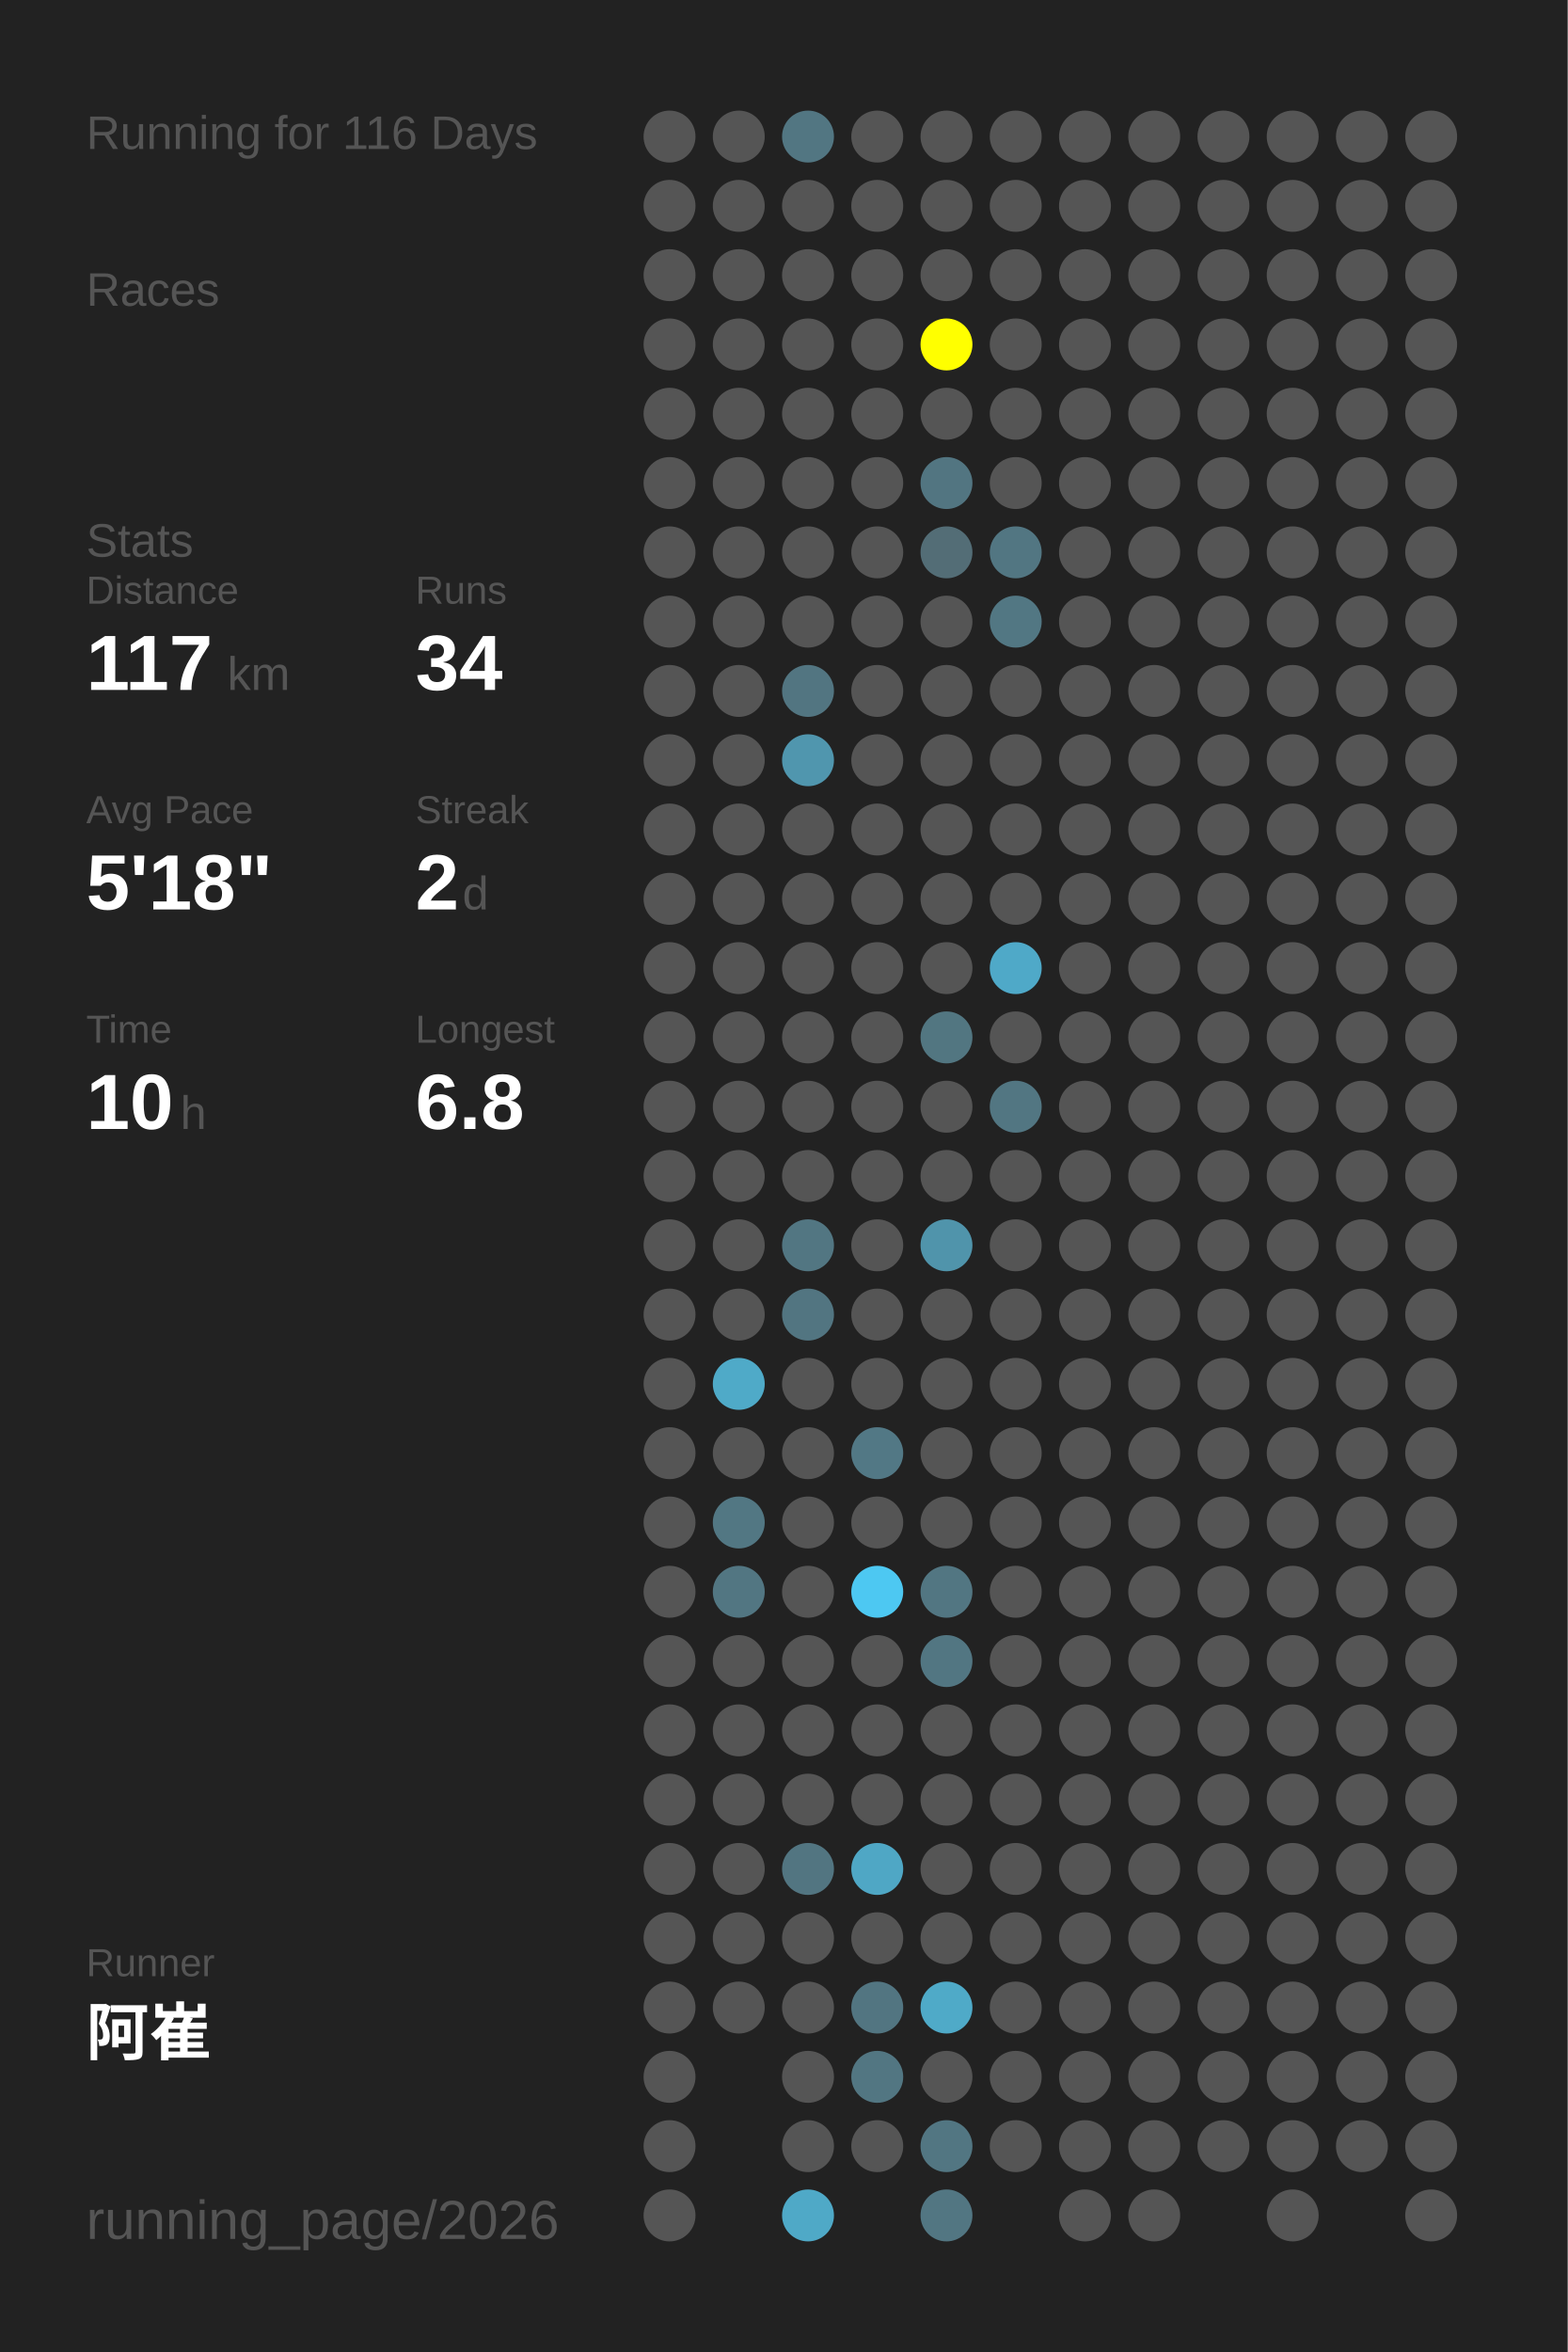
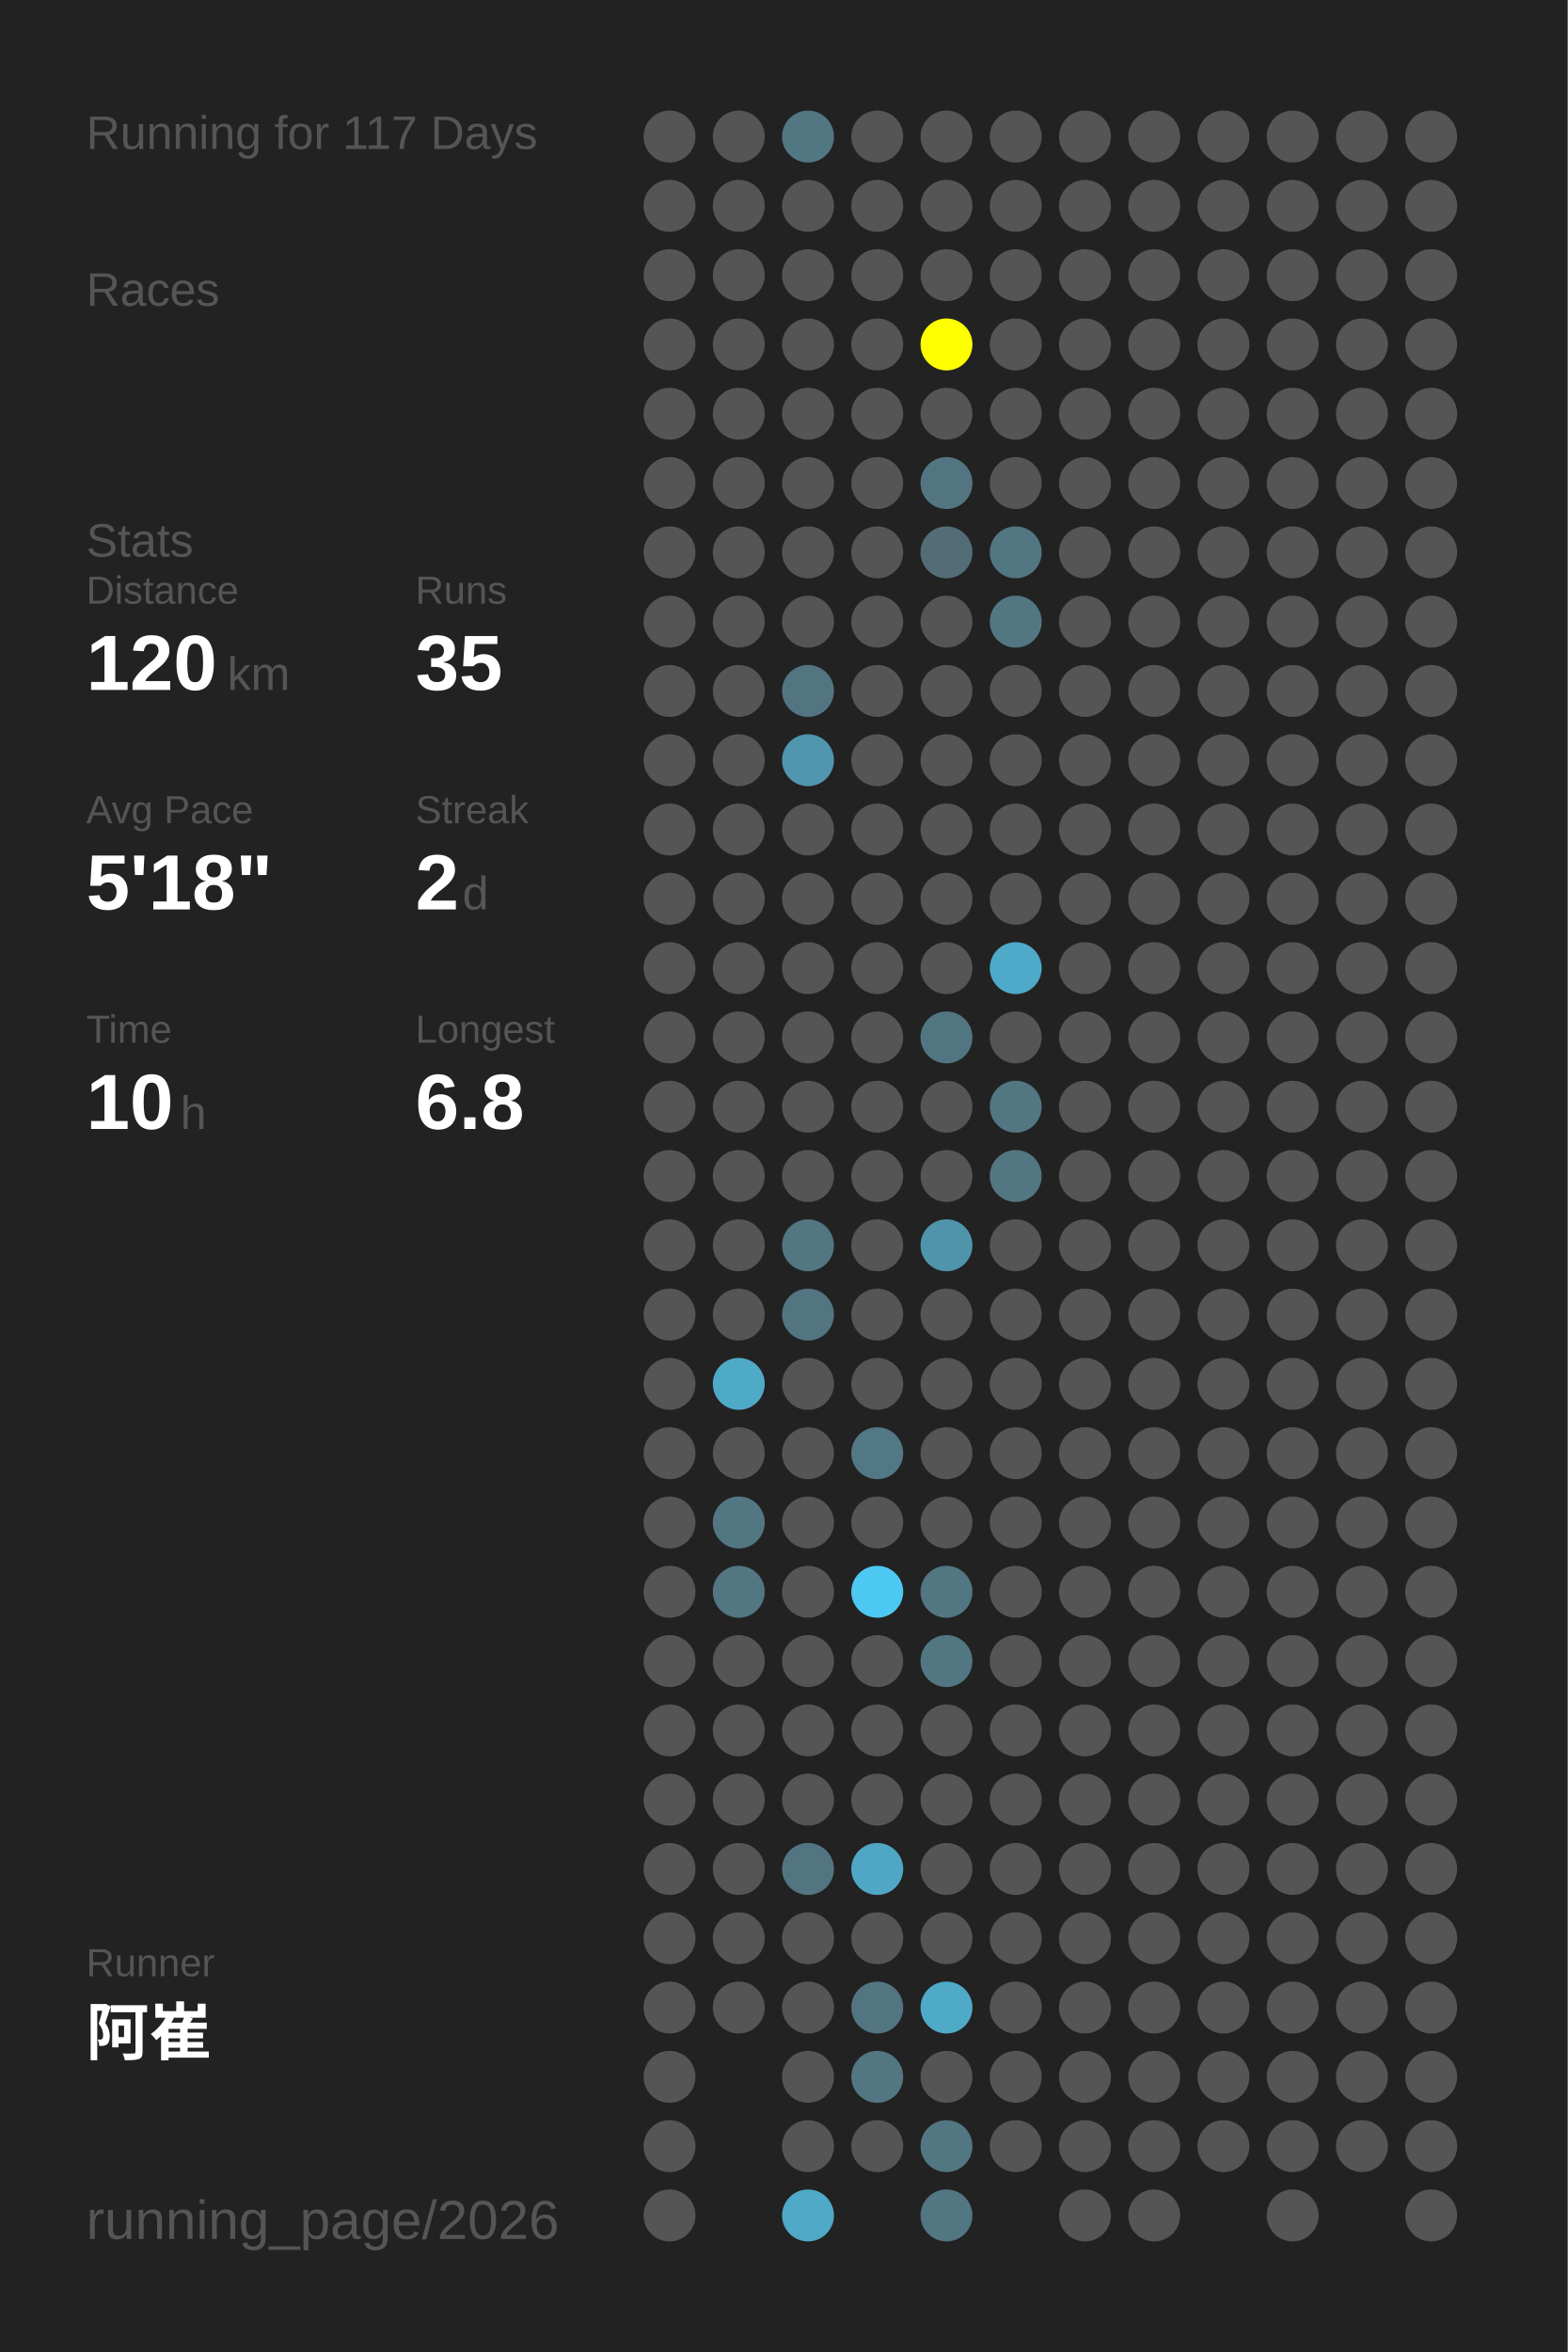
<svg xmlns="http://www.w3.org/2000/svg" baseProfile="full" height="300mm" version="1.1" viewBox="0,0,200,300" width="200mm">
  <defs />
  <rect fill="#222222" height="300" width="200" x="0" y="0" />
-   <text fill="#555555" style="font-size:6px; font-family:Arial;" x="11" y="19">Running for 116 Days</text>
+   <text fill="#555555" style="font-size:6px; font-family:Arial;" x="11" y="19">Running for 117 Days</text>
  <text fill="#555555" style="font-size:6px; font-family:Arial;" x="11" y="39">Races</text>
  <text fill="#555555" style="font-size:6px; font-family:Arial;" x="11" y="71">Stats</text>
  <text fill="#555555" style="font-size:5px; font-family:Arial;" x="11" y="77">Distance</text>
-   <text fill="#FFFFFF" style="font-size:10px; font-family:Arial; font-weight:bold;" x="11" y="88">117</text>
+   <text fill="#FFFFFF" style="font-size:10px; font-family:Arial; font-weight:bold;" x="11" y="88">120</text>
  <text fill="#555555" style="font-size:6px; font-family:Arial;" x="29" y="88">km</text>
  <text fill="#555555" style="font-size:5px; font-family:Arial;" x="53" y="77">Runs</text>
-   <text fill="#FFFFFF" style="font-size:10px; font-family:Arial; font-weight:bold;" x="53" y="88">34</text>
+   <text fill="#FFFFFF" style="font-size:10px; font-family:Arial; font-weight:bold;" x="53" y="88">35</text>
  <text fill="#555555" style="font-size:5px; font-family:Arial;" x="11" y="105">Avg Pace</text>
  <text fill="#FFFFFF" style="font-size:10px; font-family:Arial; font-weight:bold;" x="11" y="116">5'18"</text>
  <text fill="#555555" style="font-size:5px; font-family:Arial;" x="53" y="105">Streak</text>
  <text fill="#FFFFFF" style="font-size:10px; font-family:Arial; font-weight:bold;" x="53" y="116">2</text>
  <text fill="#555555" style="font-size:6px; font-family:Arial;" x="59" y="116">d</text>
  <text fill="#555555" style="font-size:5px; font-family:Arial;" x="11" y="133">Time</text>
  <text fill="#FFFFFF" style="font-size:10px; font-family:Arial; font-weight:bold;" x="11" y="144">10</text>
  <text fill="#555555" style="font-size:6px; font-family:Arial;" x="23" y="144">h</text>
  <text fill="#555555" style="font-size:5px; font-family:Arial;" x="53" y="133">Longest</text>
  <text fill="#FFFFFF" style="font-size:10px; font-family:Arial; font-weight:bold;" x="53" y="144">6.8</text>
  <text fill="#555555" style="font-size:5px; font-family:Arial;" x="11" y="252.065">Runner</text>
  <text fill="#FFFFFF" style="font-size:8px; font-family:Arial; font-weight:bold;" x="11" y="262.065">阿崔</text>
  <text fill="#555555" style="font-size:7px; font-family:Arial;" x="11" y="285.581">running_page/2026</text>
  <circle cx="85.417" cy="17.419" fill="#555555" r="3.312" />
  <circle cx="85.417" cy="26.258" fill="#555555" r="3.312" />
  <circle cx="85.417" cy="35.097" fill="#555555" r="3.312" />
  <circle cx="85.417" cy="43.935" fill="#555555" r="3.312" />
  <circle cx="85.417" cy="52.774" fill="#555555" r="3.312" />
  <circle cx="85.417" cy="61.613" fill="#555555" r="3.312" />
  <circle cx="85.417" cy="70.452" fill="#555555" r="3.312" />
  <circle cx="85.417" cy="79.29" fill="#555555" r="3.312" />
  <circle cx="85.417" cy="88.129" fill="#555555" r="3.312" />
  <circle cx="85.417" cy="96.968" fill="#555555" r="3.312" />
  <circle cx="85.417" cy="105.806" fill="#555555" r="3.312" />
  <circle cx="85.417" cy="114.645" fill="#555555" r="3.312" />
  <circle cx="85.417" cy="123.484" fill="#555555" r="3.312" />
  <circle cx="85.417" cy="132.323" fill="#555555" r="3.312" />
  <circle cx="85.417" cy="141.161" fill="#555555" r="3.312" />
  <circle cx="85.417" cy="150" fill="#555555" r="3.312" />
  <circle cx="85.417" cy="158.839" fill="#555555" r="3.312" />
  <circle cx="85.417" cy="167.677" fill="#555555" r="3.312" />
  <circle cx="85.417" cy="176.516" fill="#555555" r="3.312" />
  <circle cx="85.417" cy="185.355" fill="#555555" r="3.312" />
  <circle cx="85.417" cy="194.194" fill="#555555" r="3.312" />
  <circle cx="85.417" cy="203.032" fill="#555555" r="3.312" />
  <circle cx="85.417" cy="211.871" fill="#555555" r="3.312" />
  <circle cx="85.417" cy="220.71" fill="#555555" r="3.312" />
  <circle cx="85.417" cy="229.548" fill="#555555" r="3.312" />
  <circle cx="85.417" cy="238.387" fill="#555555" r="3.312" />
  <circle cx="85.417" cy="247.226" fill="#555555" r="3.312" />
  <circle cx="85.417" cy="256.065" fill="#555555" r="3.312" />
  <circle cx="85.417" cy="264.903" fill="#555555" r="3.312" />
  <circle cx="85.417" cy="273.742" fill="#555555" r="3.312" />
  <circle cx="85.417" cy="282.581" fill="#555555" r="3.312" />
  <circle cx="94.25" cy="17.419" fill="#555555" r="3.312" />
  <circle cx="94.25" cy="26.258" fill="#555555" r="3.312" />
  <circle cx="94.25" cy="35.097" fill="#555555" r="3.312" />
  <circle cx="94.25" cy="43.935" fill="#555555" r="3.312" />
  <circle cx="94.25" cy="52.774" fill="#555555" r="3.312" />
  <circle cx="94.25" cy="61.613" fill="#555555" r="3.312" />
  <circle cx="94.25" cy="70.452" fill="#555555" r="3.312" />
  <circle cx="94.25" cy="79.29" fill="#555555" r="3.312" />
  <circle cx="94.25" cy="88.129" fill="#555555" r="3.312" />
  <circle cx="94.25" cy="96.968" fill="#555555" r="3.312" />
  <circle cx="94.25" cy="105.806" fill="#555555" r="3.312" />
  <circle cx="94.25" cy="114.645" fill="#555555" r="3.312" />
  <circle cx="94.25" cy="123.484" fill="#555555" r="3.312" />
  <circle cx="94.25" cy="132.323" fill="#555555" r="3.312" />
  <circle cx="94.25" cy="141.161" fill="#555555" r="3.312" />
  <circle cx="94.25" cy="150" fill="#555555" r="3.312" />
  <circle cx="94.25" cy="158.839" fill="#555555" r="3.312" />
  <circle cx="94.25" cy="167.677" fill="#555555" r="3.312" />
  <circle cx="94.25" cy="176.516" fill="#4faac8" r="3.312" />
  <circle cx="94.25" cy="185.355" fill="#555555" r="3.312" />
  <circle cx="94.25" cy="194.194" fill="#527783" r="3.312" />
  <circle cx="94.25" cy="203.032" fill="#527682" r="3.312" />
  <circle cx="94.25" cy="211.871" fill="#555555" r="3.312" />
  <circle cx="94.25" cy="220.71" fill="#555555" r="3.312" />
  <circle cx="94.25" cy="229.548" fill="#555555" r="3.312" />
  <circle cx="94.25" cy="238.387" fill="#555555" r="3.312" />
  <circle cx="94.25" cy="247.226" fill="#555555" r="3.312" />
  <circle cx="94.25" cy="256.065" fill="#555555" r="3.312" />
  <circle cx="103.083" cy="17.419" fill="#527682" r="3.312" />
  <circle cx="103.083" cy="26.258" fill="#555555" r="3.312" />
  <circle cx="103.083" cy="35.097" fill="#555555" r="3.312" />
  <circle cx="103.083" cy="43.935" fill="#555555" r="3.312" />
  <circle cx="103.083" cy="52.774" fill="#555555" r="3.312" />
  <circle cx="103.083" cy="61.613" fill="#555555" r="3.312" />
  <circle cx="103.083" cy="70.452" fill="#555555" r="3.312" />
  <circle cx="103.083" cy="79.29" fill="#555555" r="3.312" />
  <circle cx="103.083" cy="88.129" fill="#527581" r="3.312" />
  <circle cx="103.083" cy="96.968" fill="#5096ae" r="3.312" />
  <circle cx="103.083" cy="105.806" fill="#555555" r="3.312" />
  <circle cx="103.083" cy="114.645" fill="#555555" r="3.312" />
  <circle cx="103.083" cy="123.484" fill="#555555" r="3.312" />
  <circle cx="103.083" cy="132.323" fill="#555555" r="3.312" />
  <circle cx="103.083" cy="141.161" fill="#555555" r="3.312" />
  <circle cx="103.083" cy="150" fill="#555555" r="3.312" />
  <circle cx="103.083" cy="158.839" fill="#527682" r="3.312" />
  <circle cx="103.083" cy="167.677" fill="#527581" r="3.312" />
  <circle cx="103.083" cy="176.516" fill="#555555" r="3.312" />
  <circle cx="103.083" cy="185.355" fill="#555555" r="3.312" />
  <circle cx="103.083" cy="194.194" fill="#555555" r="3.312" />
  <circle cx="103.083" cy="203.032" fill="#555555" r="3.312" />
  <circle cx="103.083" cy="211.871" fill="#555555" r="3.312" />
  <circle cx="103.083" cy="220.71" fill="#555555" r="3.312" />
  <circle cx="103.083" cy="229.548" fill="#555555" r="3.312" />
  <circle cx="103.083" cy="238.387" fill="#527581" r="3.312" />
  <circle cx="103.083" cy="247.226" fill="#555555" r="3.312" />
  <circle cx="103.083" cy="256.065" fill="#555555" r="3.312" />
  <circle cx="103.083" cy="264.903" fill="#555555" r="3.312" />
  <circle cx="103.083" cy="273.742" fill="#555555" r="3.312" />
  <circle cx="103.083" cy="282.581" fill="#4fa9c7" r="3.312" />
  <circle cx="111.917" cy="17.419" fill="#555555" r="3.312" />
  <circle cx="111.917" cy="26.258" fill="#555555" r="3.312" />
  <circle cx="111.917" cy="35.097" fill="#555555" r="3.312" />
  <circle cx="111.917" cy="43.935" fill="#555555" r="3.312" />
  <circle cx="111.917" cy="52.774" fill="#555555" r="3.312" />
  <circle cx="111.917" cy="61.613" fill="#555555" r="3.312" />
  <circle cx="111.917" cy="70.452" fill="#555555" r="3.312" />
  <circle cx="111.917" cy="79.29" fill="#555555" r="3.312" />
  <circle cx="111.917" cy="88.129" fill="#555555" r="3.312" />
  <circle cx="111.917" cy="96.968" fill="#555555" r="3.312" />
  <circle cx="111.917" cy="105.806" fill="#555555" r="3.312" />
  <circle cx="111.917" cy="114.645" fill="#555555" r="3.312" />
  <circle cx="111.917" cy="123.484" fill="#555555" r="3.312" />
  <circle cx="111.917" cy="132.323" fill="#555555" r="3.312" />
  <circle cx="111.917" cy="141.161" fill="#555555" r="3.312" />
  <circle cx="111.917" cy="150" fill="#555555" r="3.312" />
  <circle cx="111.917" cy="158.839" fill="#555555" r="3.312" />
  <circle cx="111.917" cy="167.677" fill="#555555" r="3.312" />
  <circle cx="111.917" cy="176.516" fill="#555555" r="3.312" />
  <circle cx="111.917" cy="185.355" fill="#527885" r="3.312" />
  <circle cx="111.917" cy="194.194" fill="#555555" r="3.312" />
  <circle cx="111.917" cy="203.032" fill="#4dc8f2" r="3.312" />
  <circle cx="111.917" cy="211.871" fill="#555555" r="3.312" />
  <circle cx="111.917" cy="220.71" fill="#555555" r="3.312" />
  <circle cx="111.917" cy="229.548" fill="#555555" r="3.312" />
  <circle cx="111.917" cy="238.387" fill="#4fa7c5" r="3.312" />
  <circle cx="111.917" cy="247.226" fill="#555555" r="3.312" />
  <circle cx="111.917" cy="256.065" fill="#527581" r="3.312" />
  <circle cx="111.917" cy="264.903" fill="#527682" r="3.312" />
  <circle cx="111.917" cy="273.742" fill="#555555" r="3.312" />
  <circle cx="120.75" cy="17.419" fill="#555555" r="3.312" />
  <circle cx="120.75" cy="26.258" fill="#555555" r="3.312" />
  <circle cx="120.75" cy="35.097" fill="#555555" r="3.312" />
  <circle cx="120.75" cy="43.935" fill="#FFFF00" r="3.312" />
  <circle cx="120.75" cy="52.774" fill="#555555" r="3.312" />
  <circle cx="120.75" cy="61.613" fill="#527581" r="3.312" />
  <circle cx="120.75" cy="70.452" fill="#536d76" r="3.312" />
  <circle cx="120.75" cy="79.29" fill="#555555" r="3.312" />
  <circle cx="120.75" cy="88.129" fill="#555555" r="3.312" />
  <circle cx="120.75" cy="96.968" fill="#555555" r="3.312" />
  <circle cx="120.75" cy="105.806" fill="#555555" r="3.312" />
  <circle cx="120.75" cy="114.645" fill="#555555" r="3.312" />
  <circle cx="120.75" cy="123.484" fill="#555555" r="3.312" />
  <circle cx="120.75" cy="132.323" fill="#527681" r="3.312" />
  <circle cx="120.75" cy="141.161" fill="#555555" r="3.312" />
  <circle cx="120.75" cy="150" fill="#555555" r="3.312" />
  <circle cx="120.75" cy="158.839" fill="#5094ab" r="3.312" />
  <circle cx="120.75" cy="167.677" fill="#555555" r="3.312" />
  <circle cx="120.75" cy="176.516" fill="#555555" r="3.312" />
  <circle cx="120.75" cy="185.355" fill="#555555" r="3.312" />
  <circle cx="120.75" cy="194.194" fill="#555555" r="3.312" />
  <circle cx="120.75" cy="203.032" fill="#527682" r="3.312" />
  <circle cx="120.75" cy="211.871" fill="#527682" r="3.312" />
  <circle cx="120.75" cy="220.71" fill="#555555" r="3.312" />
  <circle cx="120.75" cy="229.548" fill="#555555" r="3.312" />
  <circle cx="120.75" cy="238.387" fill="#555555" r="3.312" />
  <circle cx="120.75" cy="247.226" fill="#555555" r="3.312" />
  <circle cx="120.75" cy="256.065" fill="#4faac8" r="3.312" />
  <circle cx="120.75" cy="264.903" fill="#555555" r="3.312" />
  <circle cx="120.75" cy="273.742" fill="#527682" r="3.312" />
  <circle cx="120.75" cy="282.581" fill="#527682" r="3.312" />
  <circle cx="129.583" cy="17.419" fill="#555555" r="3.312" />
  <circle cx="129.583" cy="26.258" fill="#555555" r="3.312" />
  <circle cx="129.583" cy="35.097" fill="#555555" r="3.312" />
  <circle cx="129.583" cy="43.935" fill="#555555" r="3.312" />
  <circle cx="129.583" cy="52.774" fill="#555555" r="3.312" />
  <circle cx="129.583" cy="61.613" fill="#555555" r="3.312" />
  <circle cx="129.583" cy="70.452" fill="#527682" r="3.312" />
  <circle cx="129.583" cy="79.29" fill="#527783" r="3.312" />
  <circle cx="129.583" cy="88.129" fill="#555555" r="3.312" />
  <circle cx="129.583" cy="96.968" fill="#555555" r="3.312" />
  <circle cx="129.583" cy="105.806" fill="#555555" r="3.312" />
  <circle cx="129.583" cy="114.645" fill="#555555" r="3.312" />
  <circle cx="129.583" cy="123.484" fill="#4fa9c8" r="3.312" />
  <circle cx="129.583" cy="132.323" fill="#555555" r="3.312" />
  <circle cx="129.583" cy="141.161" fill="#527682" r="3.312" />
-   <circle cx="129.583" cy="150" fill="#555555" r="3.312" />
+   <circle cx="129.583" cy="150" fill="#527682" r="3.312" />
  <circle cx="129.583" cy="158.839" fill="#555555" r="3.312" />
  <circle cx="129.583" cy="167.677" fill="#555555" r="3.312" />
  <circle cx="129.583" cy="176.516" fill="#555555" r="3.312" />
  <circle cx="129.583" cy="185.355" fill="#555555" r="3.312" />
  <circle cx="129.583" cy="194.194" fill="#555555" r="3.312" />
  <circle cx="129.583" cy="203.032" fill="#555555" r="3.312" />
  <circle cx="129.583" cy="211.871" fill="#555555" r="3.312" />
  <circle cx="129.583" cy="220.71" fill="#555555" r="3.312" />
  <circle cx="129.583" cy="229.548" fill="#555555" r="3.312" />
  <circle cx="129.583" cy="238.387" fill="#555555" r="3.312" />
  <circle cx="129.583" cy="247.226" fill="#555555" r="3.312" />
  <circle cx="129.583" cy="256.065" fill="#555555" r="3.312" />
  <circle cx="129.583" cy="264.903" fill="#555555" r="3.312" />
  <circle cx="129.583" cy="273.742" fill="#555555" r="3.312" />
  <circle cx="138.417" cy="17.419" fill="#555555" r="3.312" />
  <circle cx="138.417" cy="26.258" fill="#555555" r="3.312" />
  <circle cx="138.417" cy="35.097" fill="#555555" r="3.312" />
  <circle cx="138.417" cy="43.935" fill="#555555" r="3.312" />
  <circle cx="138.417" cy="52.774" fill="#555555" r="3.312" />
  <circle cx="138.417" cy="61.613" fill="#555555" r="3.312" />
  <circle cx="138.417" cy="70.452" fill="#555555" r="3.312" />
  <circle cx="138.417" cy="79.29" fill="#555555" r="3.312" />
  <circle cx="138.417" cy="88.129" fill="#555555" r="3.312" />
  <circle cx="138.417" cy="96.968" fill="#555555" r="3.312" />
  <circle cx="138.417" cy="105.806" fill="#555555" r="3.312" />
  <circle cx="138.417" cy="114.645" fill="#555555" r="3.312" />
  <circle cx="138.417" cy="123.484" fill="#555555" r="3.312" />
  <circle cx="138.417" cy="132.323" fill="#555555" r="3.312" />
  <circle cx="138.417" cy="141.161" fill="#555555" r="3.312" />
  <circle cx="138.417" cy="150" fill="#555555" r="3.312" />
  <circle cx="138.417" cy="158.839" fill="#555555" r="3.312" />
  <circle cx="138.417" cy="167.677" fill="#555555" r="3.312" />
  <circle cx="138.417" cy="176.516" fill="#555555" r="3.312" />
  <circle cx="138.417" cy="185.355" fill="#555555" r="3.312" />
  <circle cx="138.417" cy="194.194" fill="#555555" r="3.312" />
  <circle cx="138.417" cy="203.032" fill="#555555" r="3.312" />
  <circle cx="138.417" cy="211.871" fill="#555555" r="3.312" />
  <circle cx="138.417" cy="220.71" fill="#555555" r="3.312" />
  <circle cx="138.417" cy="229.548" fill="#555555" r="3.312" />
  <circle cx="138.417" cy="238.387" fill="#555555" r="3.312" />
  <circle cx="138.417" cy="247.226" fill="#555555" r="3.312" />
  <circle cx="138.417" cy="256.065" fill="#555555" r="3.312" />
  <circle cx="138.417" cy="264.903" fill="#555555" r="3.312" />
  <circle cx="138.417" cy="273.742" fill="#555555" r="3.312" />
  <circle cx="138.417" cy="282.581" fill="#555555" r="3.312" />
  <circle cx="147.25" cy="17.419" fill="#555555" r="3.312" />
  <circle cx="147.25" cy="26.258" fill="#555555" r="3.312" />
  <circle cx="147.25" cy="35.097" fill="#555555" r="3.312" />
  <circle cx="147.25" cy="43.935" fill="#555555" r="3.312" />
  <circle cx="147.25" cy="52.774" fill="#555555" r="3.312" />
  <circle cx="147.25" cy="61.613" fill="#555555" r="3.312" />
  <circle cx="147.25" cy="70.452" fill="#555555" r="3.312" />
  <circle cx="147.25" cy="79.29" fill="#555555" r="3.312" />
  <circle cx="147.25" cy="88.129" fill="#555555" r="3.312" />
  <circle cx="147.25" cy="96.968" fill="#555555" r="3.312" />
  <circle cx="147.25" cy="105.806" fill="#555555" r="3.312" />
  <circle cx="147.25" cy="114.645" fill="#555555" r="3.312" />
  <circle cx="147.25" cy="123.484" fill="#555555" r="3.312" />
  <circle cx="147.25" cy="132.323" fill="#555555" r="3.312" />
  <circle cx="147.25" cy="141.161" fill="#555555" r="3.312" />
  <circle cx="147.25" cy="150" fill="#555555" r="3.312" />
  <circle cx="147.25" cy="158.839" fill="#555555" r="3.312" />
  <circle cx="147.25" cy="167.677" fill="#555555" r="3.312" />
  <circle cx="147.25" cy="176.516" fill="#555555" r="3.312" />
  <circle cx="147.25" cy="185.355" fill="#555555" r="3.312" />
  <circle cx="147.25" cy="194.194" fill="#555555" r="3.312" />
  <circle cx="147.25" cy="203.032" fill="#555555" r="3.312" />
  <circle cx="147.25" cy="211.871" fill="#555555" r="3.312" />
  <circle cx="147.25" cy="220.71" fill="#555555" r="3.312" />
  <circle cx="147.25" cy="229.548" fill="#555555" r="3.312" />
  <circle cx="147.25" cy="238.387" fill="#555555" r="3.312" />
  <circle cx="147.25" cy="247.226" fill="#555555" r="3.312" />
  <circle cx="147.25" cy="256.065" fill="#555555" r="3.312" />
  <circle cx="147.25" cy="264.903" fill="#555555" r="3.312" />
  <circle cx="147.25" cy="273.742" fill="#555555" r="3.312" />
  <circle cx="147.25" cy="282.581" fill="#555555" r="3.312" />
  <circle cx="156.083" cy="17.419" fill="#555555" r="3.312" />
  <circle cx="156.083" cy="26.258" fill="#555555" r="3.312" />
  <circle cx="156.083" cy="35.097" fill="#555555" r="3.312" />
  <circle cx="156.083" cy="43.935" fill="#555555" r="3.312" />
  <circle cx="156.083" cy="52.774" fill="#555555" r="3.312" />
  <circle cx="156.083" cy="61.613" fill="#555555" r="3.312" />
  <circle cx="156.083" cy="70.452" fill="#555555" r="3.312" />
  <circle cx="156.083" cy="79.29" fill="#555555" r="3.312" />
  <circle cx="156.083" cy="88.129" fill="#555555" r="3.312" />
  <circle cx="156.083" cy="96.968" fill="#555555" r="3.312" />
  <circle cx="156.083" cy="105.806" fill="#555555" r="3.312" />
  <circle cx="156.083" cy="114.645" fill="#555555" r="3.312" />
  <circle cx="156.083" cy="123.484" fill="#555555" r="3.312" />
  <circle cx="156.083" cy="132.323" fill="#555555" r="3.312" />
  <circle cx="156.083" cy="141.161" fill="#555555" r="3.312" />
  <circle cx="156.083" cy="150" fill="#555555" r="3.312" />
  <circle cx="156.083" cy="158.839" fill="#555555" r="3.312" />
  <circle cx="156.083" cy="167.677" fill="#555555" r="3.312" />
  <circle cx="156.083" cy="176.516" fill="#555555" r="3.312" />
  <circle cx="156.083" cy="185.355" fill="#555555" r="3.312" />
  <circle cx="156.083" cy="194.194" fill="#555555" r="3.312" />
  <circle cx="156.083" cy="203.032" fill="#555555" r="3.312" />
  <circle cx="156.083" cy="211.871" fill="#555555" r="3.312" />
  <circle cx="156.083" cy="220.71" fill="#555555" r="3.312" />
  <circle cx="156.083" cy="229.548" fill="#555555" r="3.312" />
  <circle cx="156.083" cy="238.387" fill="#555555" r="3.312" />
  <circle cx="156.083" cy="247.226" fill="#555555" r="3.312" />
  <circle cx="156.083" cy="256.065" fill="#555555" r="3.312" />
  <circle cx="156.083" cy="264.903" fill="#555555" r="3.312" />
  <circle cx="156.083" cy="273.742" fill="#555555" r="3.312" />
  <circle cx="164.917" cy="17.419" fill="#555555" r="3.312" />
  <circle cx="164.917" cy="26.258" fill="#555555" r="3.312" />
  <circle cx="164.917" cy="35.097" fill="#555555" r="3.312" />
  <circle cx="164.917" cy="43.935" fill="#555555" r="3.312" />
  <circle cx="164.917" cy="52.774" fill="#555555" r="3.312" />
  <circle cx="164.917" cy="61.613" fill="#555555" r="3.312" />
  <circle cx="164.917" cy="70.452" fill="#555555" r="3.312" />
  <circle cx="164.917" cy="79.29" fill="#555555" r="3.312" />
  <circle cx="164.917" cy="88.129" fill="#555555" r="3.312" />
  <circle cx="164.917" cy="96.968" fill="#555555" r="3.312" />
  <circle cx="164.917" cy="105.806" fill="#555555" r="3.312" />
  <circle cx="164.917" cy="114.645" fill="#555555" r="3.312" />
  <circle cx="164.917" cy="123.484" fill="#555555" r="3.312" />
  <circle cx="164.917" cy="132.323" fill="#555555" r="3.312" />
  <circle cx="164.917" cy="141.161" fill="#555555" r="3.312" />
  <circle cx="164.917" cy="150" fill="#555555" r="3.312" />
  <circle cx="164.917" cy="158.839" fill="#555555" r="3.312" />
  <circle cx="164.917" cy="167.677" fill="#555555" r="3.312" />
  <circle cx="164.917" cy="176.516" fill="#555555" r="3.312" />
  <circle cx="164.917" cy="185.355" fill="#555555" r="3.312" />
  <circle cx="164.917" cy="194.194" fill="#555555" r="3.312" />
  <circle cx="164.917" cy="203.032" fill="#555555" r="3.312" />
  <circle cx="164.917" cy="211.871" fill="#555555" r="3.312" />
  <circle cx="164.917" cy="220.71" fill="#555555" r="3.312" />
  <circle cx="164.917" cy="229.548" fill="#555555" r="3.312" />
  <circle cx="164.917" cy="238.387" fill="#555555" r="3.312" />
  <circle cx="164.917" cy="247.226" fill="#555555" r="3.312" />
  <circle cx="164.917" cy="256.065" fill="#555555" r="3.312" />
  <circle cx="164.917" cy="264.903" fill="#555555" r="3.312" />
  <circle cx="164.917" cy="273.742" fill="#555555" r="3.312" />
  <circle cx="164.917" cy="282.581" fill="#555555" r="3.312" />
  <circle cx="173.75" cy="17.419" fill="#555555" r="3.312" />
  <circle cx="173.75" cy="26.258" fill="#555555" r="3.312" />
  <circle cx="173.75" cy="35.097" fill="#555555" r="3.312" />
  <circle cx="173.75" cy="43.935" fill="#555555" r="3.312" />
  <circle cx="173.75" cy="52.774" fill="#555555" r="3.312" />
  <circle cx="173.75" cy="61.613" fill="#555555" r="3.312" />
  <circle cx="173.75" cy="70.452" fill="#555555" r="3.312" />
  <circle cx="173.75" cy="79.29" fill="#555555" r="3.312" />
  <circle cx="173.75" cy="88.129" fill="#555555" r="3.312" />
  <circle cx="173.75" cy="96.968" fill="#555555" r="3.312" />
  <circle cx="173.75" cy="105.806" fill="#555555" r="3.312" />
  <circle cx="173.75" cy="114.645" fill="#555555" r="3.312" />
  <circle cx="173.75" cy="123.484" fill="#555555" r="3.312" />
  <circle cx="173.75" cy="132.323" fill="#555555" r="3.312" />
  <circle cx="173.75" cy="141.161" fill="#555555" r="3.312" />
  <circle cx="173.75" cy="150" fill="#555555" r="3.312" />
  <circle cx="173.75" cy="158.839" fill="#555555" r="3.312" />
  <circle cx="173.75" cy="167.677" fill="#555555" r="3.312" />
  <circle cx="173.75" cy="176.516" fill="#555555" r="3.312" />
  <circle cx="173.75" cy="185.355" fill="#555555" r="3.312" />
  <circle cx="173.75" cy="194.194" fill="#555555" r="3.312" />
  <circle cx="173.75" cy="203.032" fill="#555555" r="3.312" />
  <circle cx="173.75" cy="211.871" fill="#555555" r="3.312" />
  <circle cx="173.75" cy="220.71" fill="#555555" r="3.312" />
  <circle cx="173.75" cy="229.548" fill="#555555" r="3.312" />
  <circle cx="173.75" cy="238.387" fill="#555555" r="3.312" />
  <circle cx="173.75" cy="247.226" fill="#555555" r="3.312" />
  <circle cx="173.75" cy="256.065" fill="#555555" r="3.312" />
  <circle cx="173.75" cy="264.903" fill="#555555" r="3.312" />
  <circle cx="173.75" cy="273.742" fill="#555555" r="3.312" />
  <circle cx="182.583" cy="17.419" fill="#555555" r="3.312" />
  <circle cx="182.583" cy="26.258" fill="#555555" r="3.312" />
  <circle cx="182.583" cy="35.097" fill="#555555" r="3.312" />
  <circle cx="182.583" cy="43.935" fill="#555555" r="3.312" />
  <circle cx="182.583" cy="52.774" fill="#555555" r="3.312" />
  <circle cx="182.583" cy="61.613" fill="#555555" r="3.312" />
  <circle cx="182.583" cy="70.452" fill="#555555" r="3.312" />
  <circle cx="182.583" cy="79.29" fill="#555555" r="3.312" />
  <circle cx="182.583" cy="88.129" fill="#555555" r="3.312" />
  <circle cx="182.583" cy="96.968" fill="#555555" r="3.312" />
  <circle cx="182.583" cy="105.806" fill="#555555" r="3.312" />
  <circle cx="182.583" cy="114.645" fill="#555555" r="3.312" />
  <circle cx="182.583" cy="123.484" fill="#555555" r="3.312" />
  <circle cx="182.583" cy="132.323" fill="#555555" r="3.312" />
  <circle cx="182.583" cy="141.161" fill="#555555" r="3.312" />
  <circle cx="182.583" cy="150" fill="#555555" r="3.312" />
  <circle cx="182.583" cy="158.839" fill="#555555" r="3.312" />
  <circle cx="182.583" cy="167.677" fill="#555555" r="3.312" />
  <circle cx="182.583" cy="176.516" fill="#555555" r="3.312" />
  <circle cx="182.583" cy="185.355" fill="#555555" r="3.312" />
  <circle cx="182.583" cy="194.194" fill="#555555" r="3.312" />
  <circle cx="182.583" cy="203.032" fill="#555555" r="3.312" />
  <circle cx="182.583" cy="211.871" fill="#555555" r="3.312" />
  <circle cx="182.583" cy="220.71" fill="#555555" r="3.312" />
  <circle cx="182.583" cy="229.548" fill="#555555" r="3.312" />
  <circle cx="182.583" cy="238.387" fill="#555555" r="3.312" />
  <circle cx="182.583" cy="247.226" fill="#555555" r="3.312" />
  <circle cx="182.583" cy="256.065" fill="#555555" r="3.312" />
  <circle cx="182.583" cy="264.903" fill="#555555" r="3.312" />
  <circle cx="182.583" cy="273.742" fill="#555555" r="3.312" />
  <circle cx="182.583" cy="282.581" fill="#555555" r="3.312" />
</svg>
